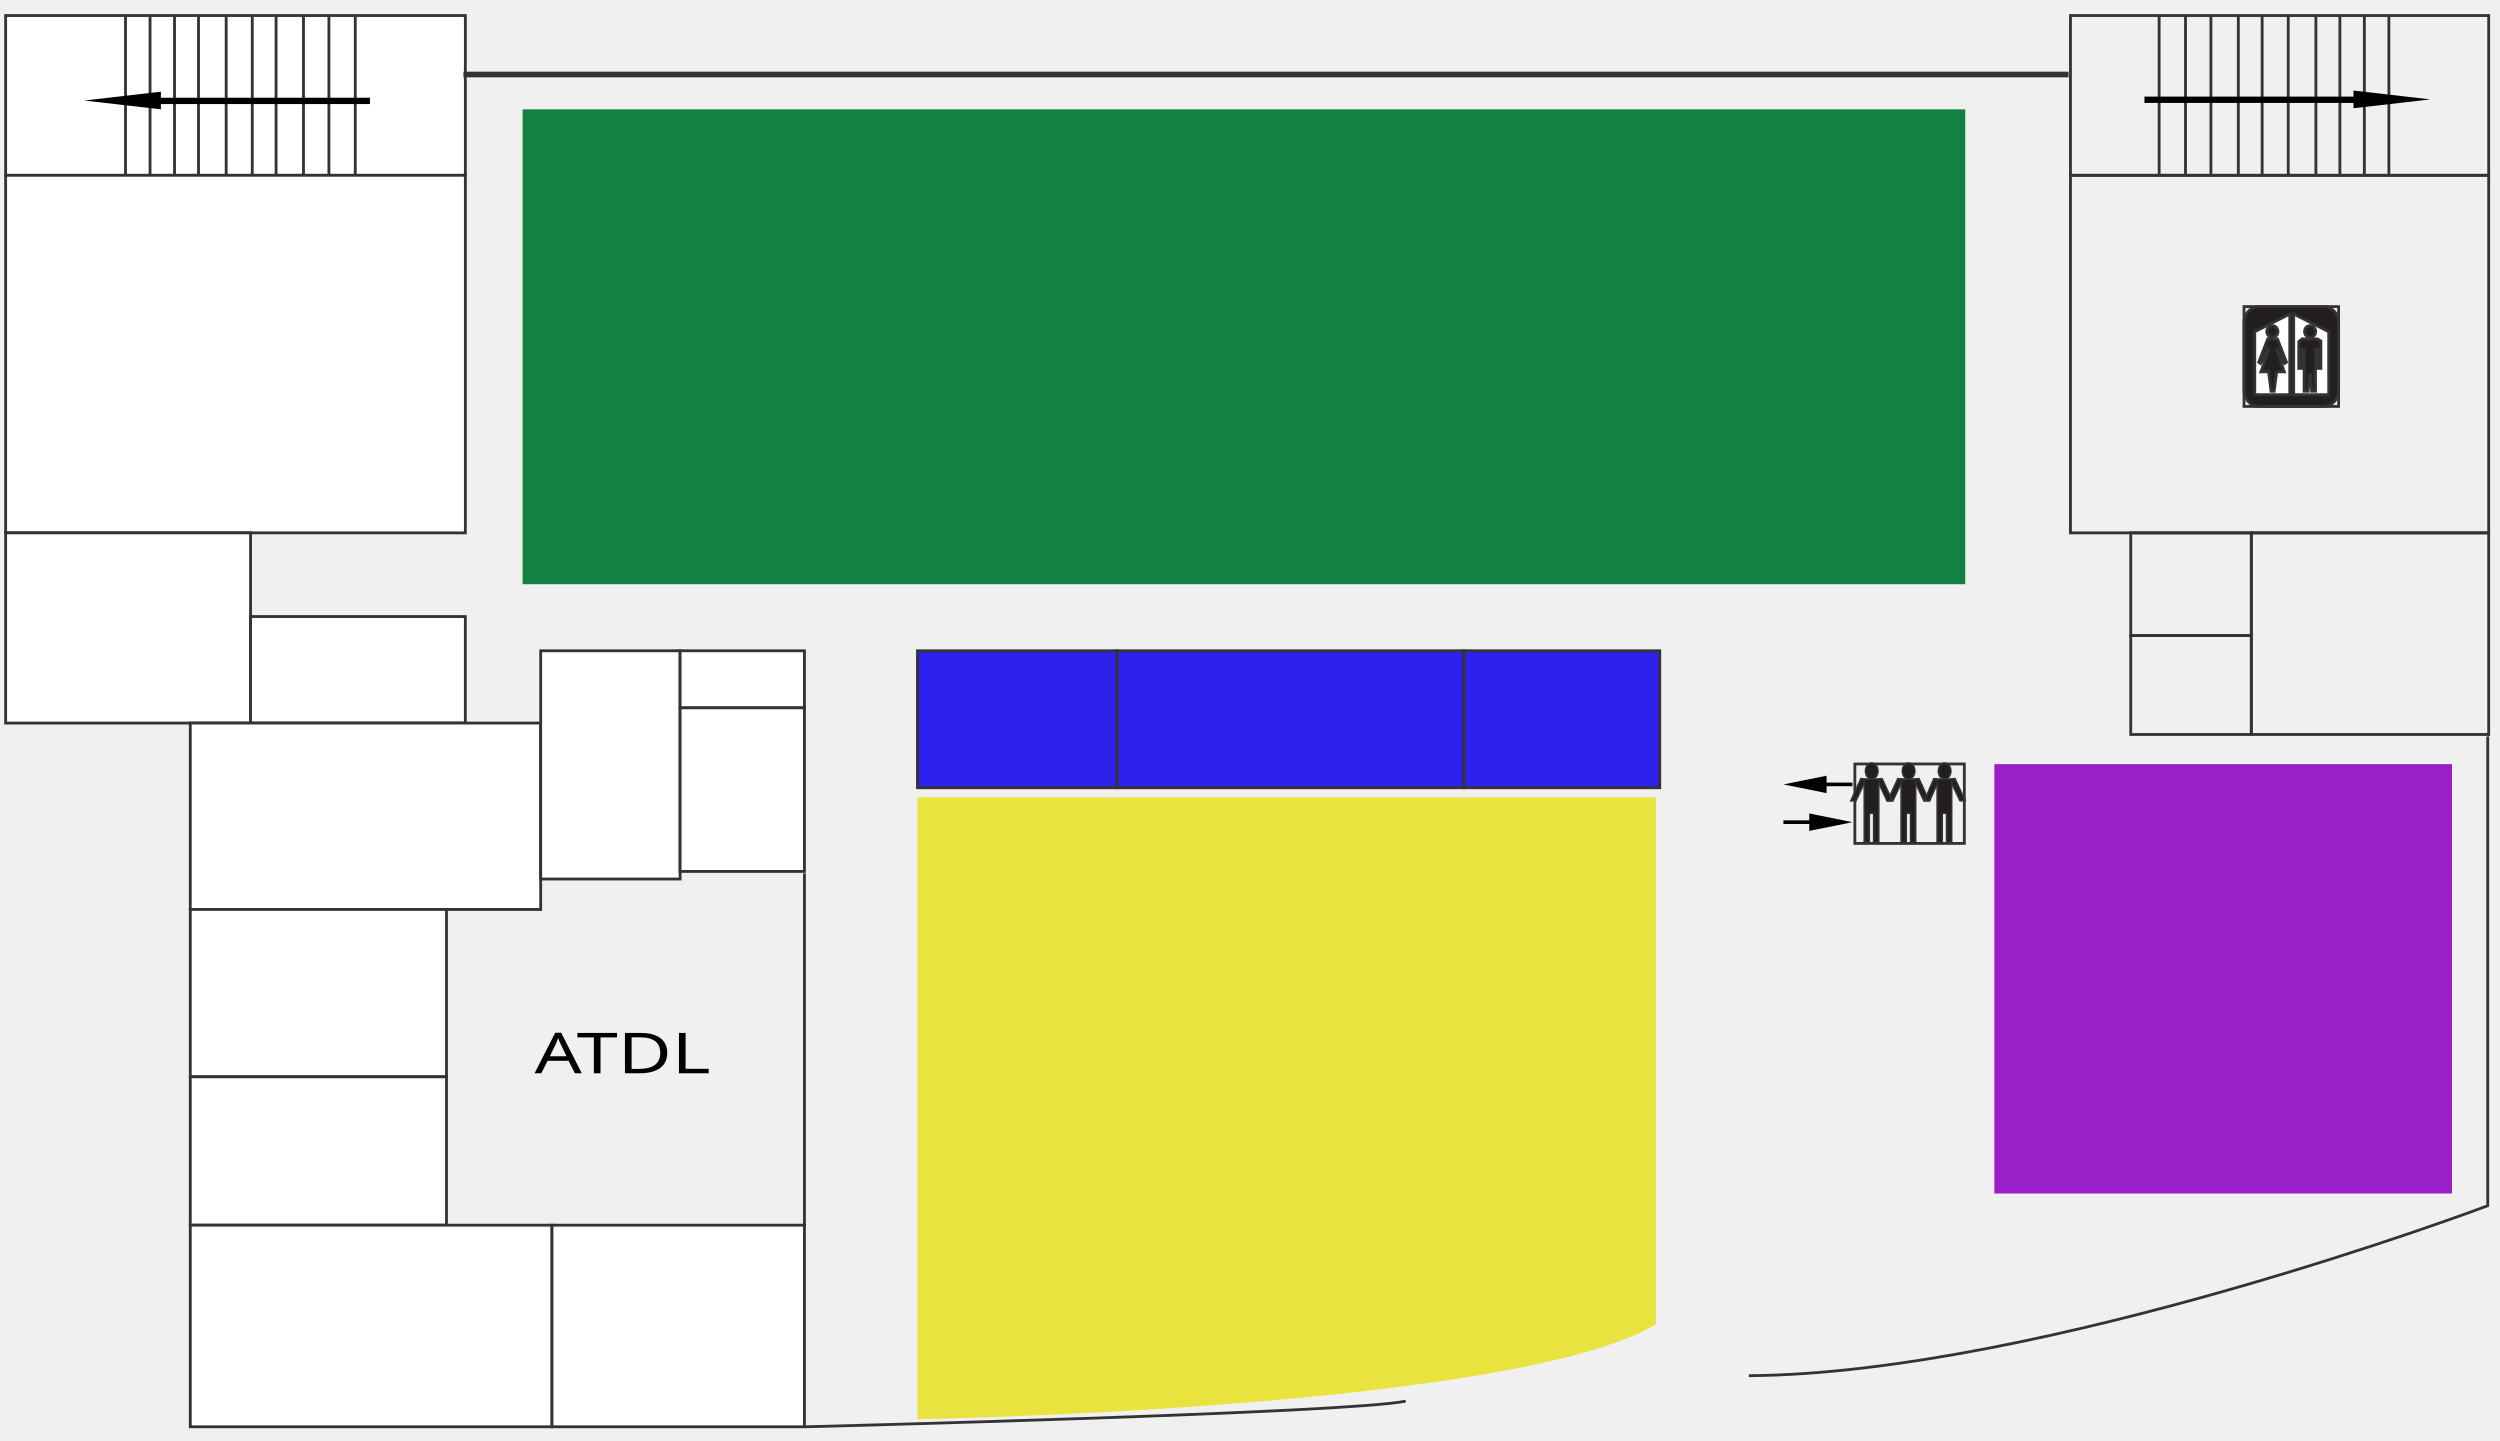
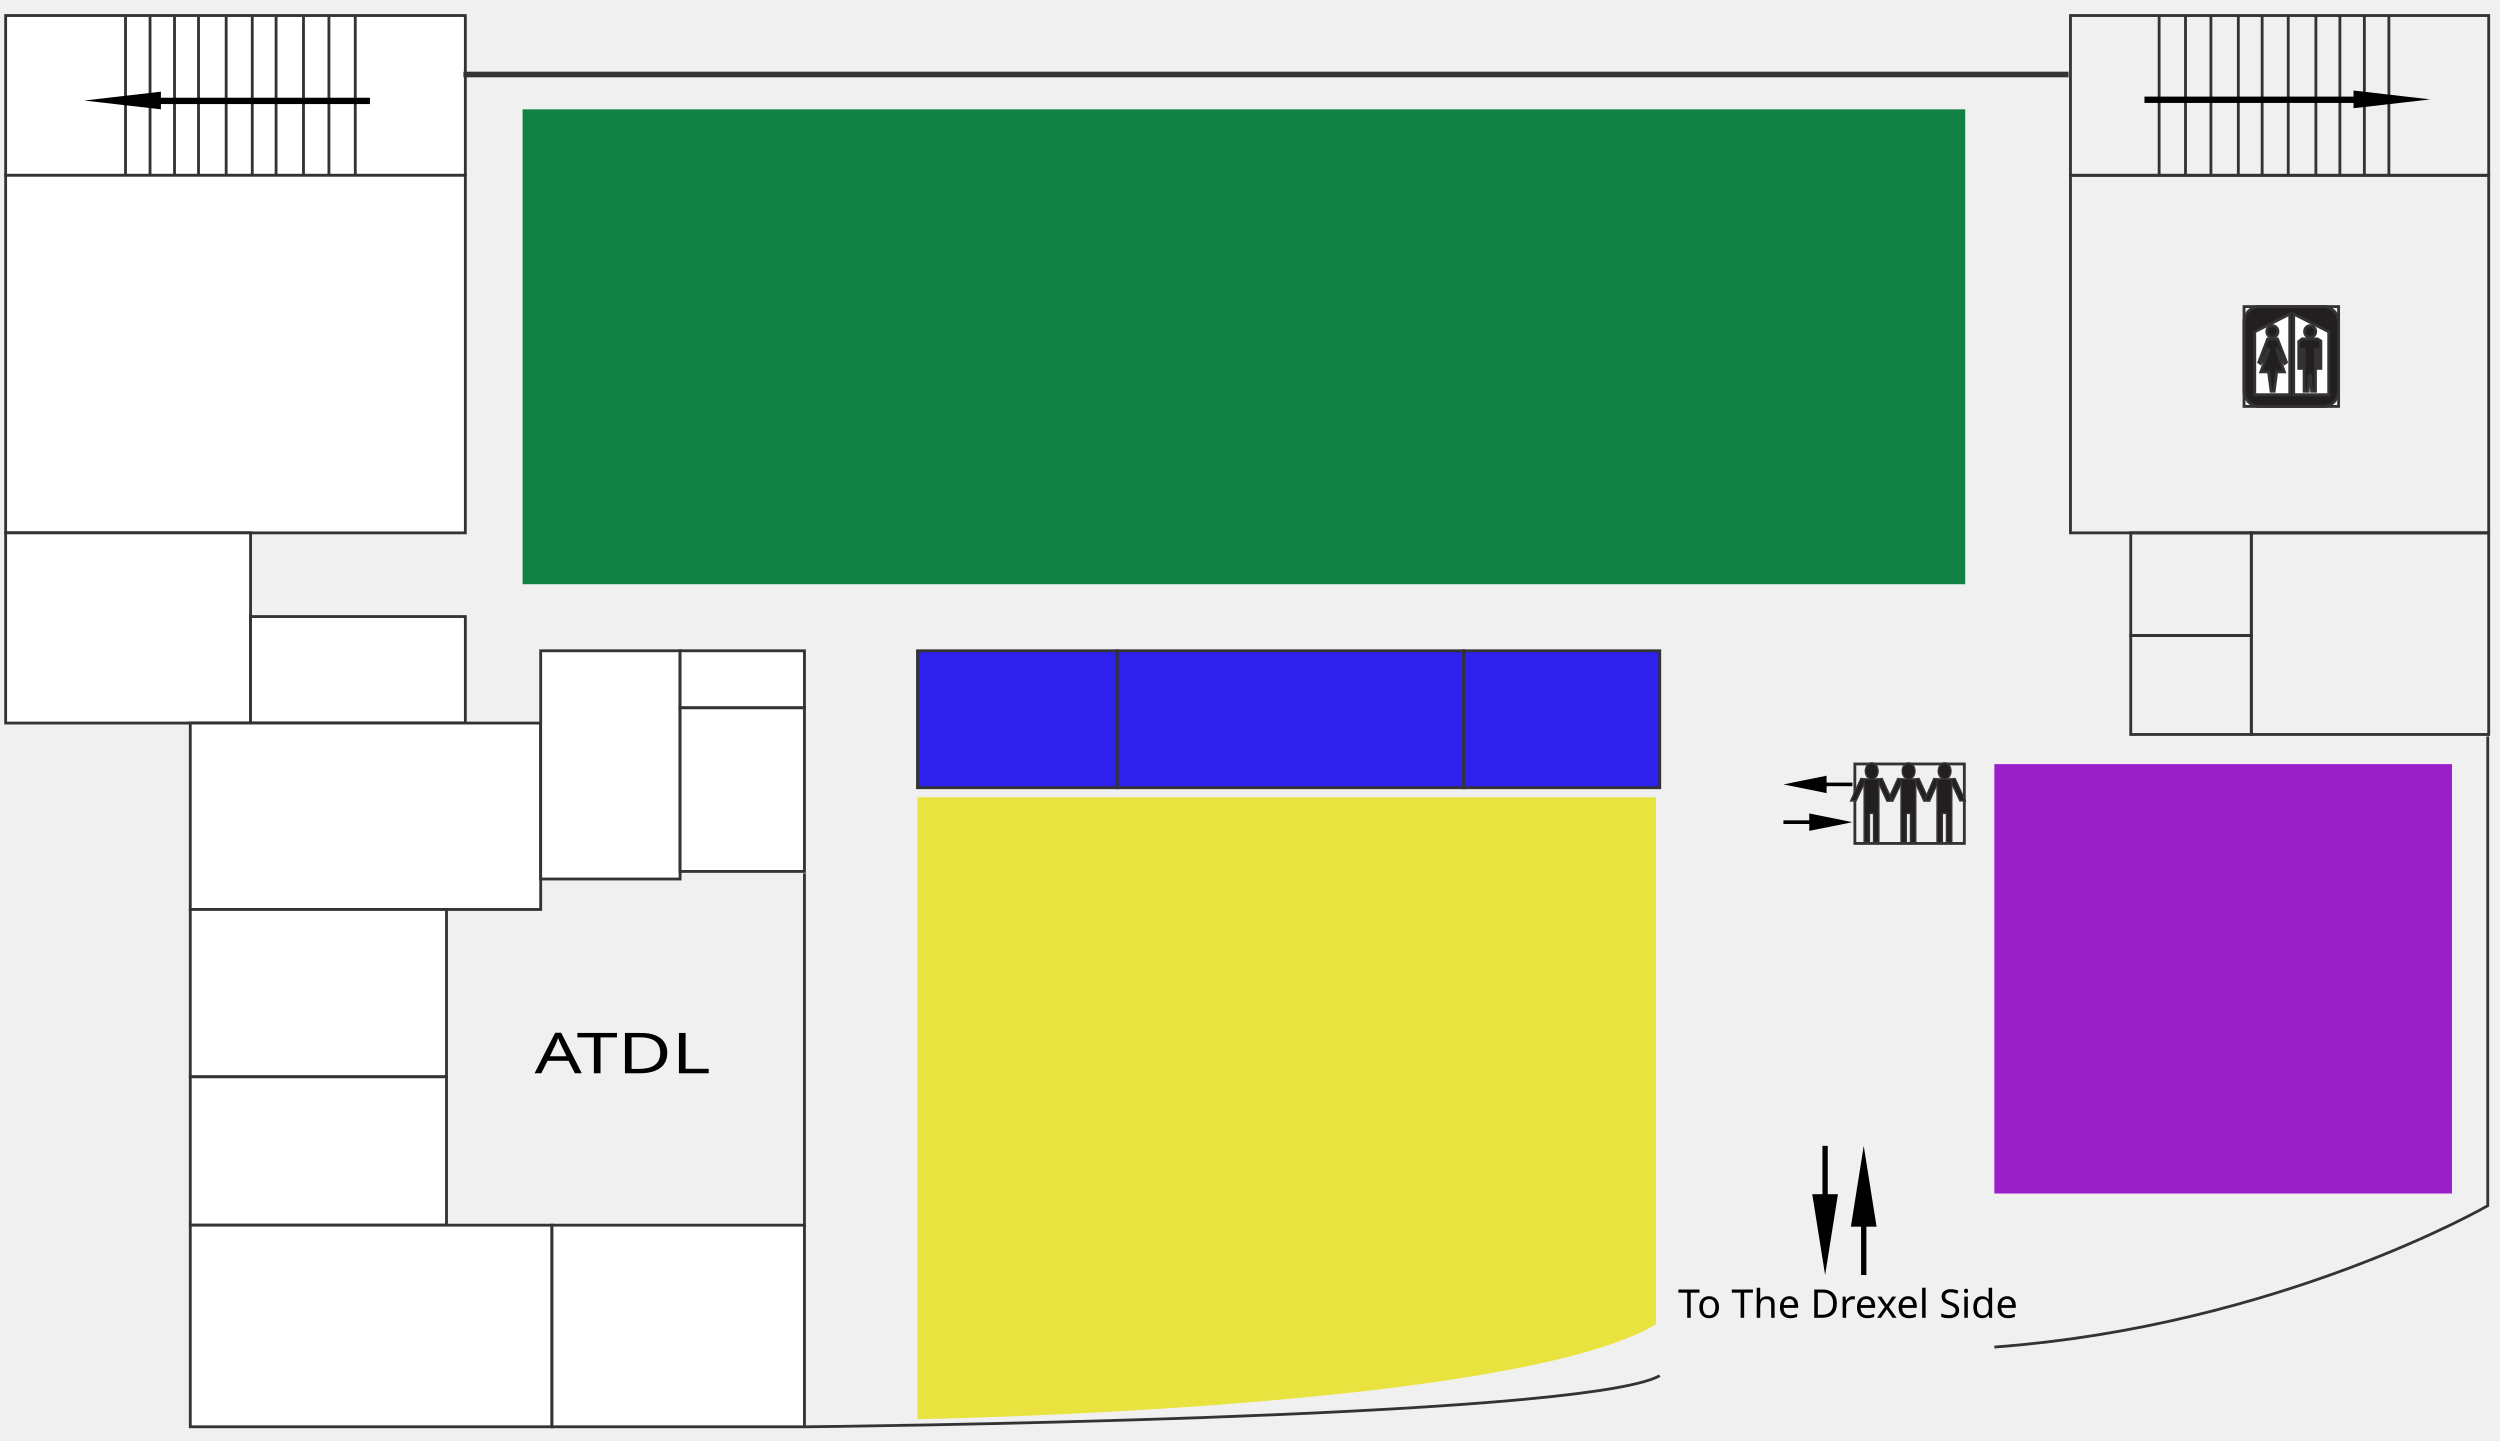
<svg xmlns="http://www.w3.org/2000/svg" version="1.1" id="PostFloor2" x="0px" y="0px" width="885px" height="510px" viewBox="0 0 885 510" enable-background="new 0 0 885 510" xml:space="preserve">
  <g id="outline">
    <text transform="matrix(1.3091 0 0 1 189.2402 379.9434)" font-family="'MyriadPro-Regular'" font-size="20">ATDL</text>
    <rect id="stair_4_" x="2" y="5.5" fill="#FFFFFF" stroke="#333333" stroke-miterlimit="10" width="162.729" height="56.556" />
    <rect id="stair_1_" x="732.943" y="5.5" fill="none" stroke="#333333" stroke-miterlimit="10" width="148.057" height="56.556" />
    <rect id="toilet_2_" x="732.943" y="62.056" fill="none" stroke="#333333" stroke-miterlimit="10" width="148.057" height="126.579" />
    <line fill="none" stroke="#333333" stroke-width="2" stroke-miterlimit="10" x1="164.062" y1="26.371" x2="732.278" y2="26.371" />
    <path fill="none" stroke="#333333" stroke-miterlimit="10" d="M637.134,505.081" />
-     <path fill="none" stroke="#333333" stroke-miterlimit="10" d="M880.659,260.677v166.146c0,0-157.668,59.472-261.58,60.17" />
+     <path fill="none" stroke="#333333" stroke-miterlimit="10" d="M880.659,260.677v166.146c0,0-73.688,42.573-174.659,50.039" />
    <path fill="none" stroke="#333333" stroke-miterlimit="10" d="M510.505,505.5" />
-     <path fill="none" stroke="#333333" stroke-miterlimit="10" d="M285.075,505.088c0,0,193.656-4.896,212.55-9.097" />
+     <path fill="none" stroke="#333333" stroke-miterlimit="10" d="M285.075,505.088c0,0,274.925-2.7,302.475-18.095" />
    <g id="Restrooms">
      <g>
        <rect x="794.383" y="108.534" fill="none" stroke="#333333" width="33.484" height="35.339" />
        <g>
-           <path fill="#231F20" stroke="#333333" d="M827.867,138.298c0,3.074-2.367,5.575-5.279,5.575h-22.925                         c-2.914,0-5.28-2.501-5.28-5.575V114.1c0-3.074,2.366-5.566,5.28-5.566h22.925c2.914,0,5.281,2.492,5.281,5.566L827.867,138.298                         L827.867,138.298z" />
+           <path fill="#231F20" stroke="#333333" d="M827.867,138.298c0,3.074-2.367,5.575-5.279,5.575h-22.925      c-2.914,0-5.28-2.501-5.28-5.575V114.1c0-3.074,2.366-5.566,5.28-5.566h22.925c2.914,0,5.281,2.492,5.281,5.566L827.867,138.298      L827.867,138.298z" />
          <g>
            <polygon fill="#FFFFFF" stroke="#333333" points="810.579,111.172 810.579,139.726 798.188,139.726 798.188,117.439      " />
            <polygon fill="#FFFFFF" stroke="#333333" points="811.971,111.172 811.971,139.726 824.361,139.726 824.361,117.439      " />
            <g>
              <g>
-                 <polygon fill="#231F20" stroke="#333333" points="802.762,119.968 806.232,119.968 809.41,128.218 808.778,128.668                                     806.127,123.485 805.885,123.751 808.666,131.633 805.936,131.633 805.057,138.501 803.952,138.501 803.072,131.633                                     800.343,131.633 803.166,123.911 802.879,123.485 800.236,128.668 799.597,128.218        " />
-                 <path fill="#231F20" stroke="#333333" d="M806.402,117.355c0,1.156-0.895,2.095-1.985,2.095                                     c-1.094,0-1.979-0.939-1.979-2.095c0-1.148,0.887-2.09,1.979-2.09S806.402,116.208,806.402,117.355z" />
-                 <path fill="#231F20" stroke="#333333" d="M819.77,117.355c0,1.156-0.889,2.095-1.98,2.095c-1.099,0-1.988-0.939-1.988-2.095                                     c0-1.148,0.891-2.09,1.988-2.09C818.881,115.265,819.77,116.208,819.77,117.355z" />
+                 <polygon fill="#231F20" stroke="#333333" points="802.762,119.968 806.232,119.968 809.41,128.218 808.778,128.668          806.127,123.485 805.885,123.751 808.666,131.633 805.936,131.633 805.057,138.501 803.952,138.501 803.072,131.633          800.343,131.633 803.166,123.911 802.879,123.485 800.236,128.668 799.597,128.218        " />
+                 <path fill="#231F20" stroke="#333333" d="M806.402,117.355c0,1.156-0.896,2.095-1.985,2.095         c-1.094,0-1.979-0.939-1.979-2.095c0-1.148,0.888-2.09,1.979-2.09S806.402,116.208,806.402,117.355z" />
+                 <path fill="#231F20" stroke="#333333" d="M819.77,117.355c0,1.156-0.889,2.095-1.979,2.095c-1.099,0-1.988-0.939-1.988-2.095         c0-1.148,0.892-2.09,1.988-2.09C818.881,115.265,819.77,116.208,819.77,117.355z" />
              </g>
-               <polygon fill="#231F20" stroke="#333333" points="814.933,119.968 820.372,119.968 821.595,120.729 821.595,130.414                                 820.539,130.414 820.539,123.666 819.689,123.666 819.689,138.501 818.324,138.501 817.917,132.839 817.463,132.839                                 817.097,138.501 815.656,138.501 815.656,123.666 814.812,123.666 814.804,130.414 813.759,130.414 813.759,120.925       " />
+               <polygon fill="#231F20" stroke="#333333" points="814.933,119.968 820.372,119.968 821.595,120.729 821.595,130.414         820.539,130.414 820.539,123.666 819.689,123.666 819.689,138.501 818.324,138.501 817.917,132.839 817.463,132.839         817.097,138.501 815.656,138.501 815.656,123.666 814.812,123.666 814.804,130.414 813.759,130.414 813.759,120.925       " />
            </g>
          </g>
        </g>
      </g>
      <g id="Arrow_30_1_">
-         <rect x="656.625" y="270.444" fill="none" stroke="#333333" width="38.748" height="28.13" />
+         <rect x="656.625" y="270.443" fill="none" stroke="#333333" width="38.748" height="28.131" />
      </g>
    </g>
    <g id="Children">
      <g>
        <g>
          <g>
-             <polygon fill="#231F20" stroke="#333333" stroke-width="0.542" points="671.833,275.614 668.219,283.513 670.082,283.479                             673.687,275.858      " />
-             <polygon fill="#231F20" stroke="#333333" stroke-width="0.542" points="679.328,275.614 682.912,283.508 681.049,283.495                             677.474,275.858      " />
-             <polygon fill="#231F20" stroke="#333333" stroke-width="0.542" points="672.994,287.599 672.994,275.804 678.156,275.804                             678.156,287.984 678.155,287.984 678.155,298.239 676.325,298.239 676.325,287.907 674.816,287.907 674.816,298.239                             672.986,298.239 672.986,287.599      " />
+             <polygon fill="#231F20" stroke="#333333" stroke-width="0.542" points="671.833,275.614 668.219,283.514 670.082,283.479        673.688,275.857      " />
+             <polygon fill="#231F20" stroke="#333333" stroke-width="0.542" points="679.328,275.614 682.912,283.508 681.049,283.495        677.474,275.857      " />
+             <polygon fill="#231F20" stroke="#333333" stroke-width="0.542" points="672.994,287.6 672.994,275.805 678.156,275.805        678.156,287.984 678.155,287.984 678.155,298.239 676.325,298.239 676.325,287.907 674.816,287.907 674.816,298.239        672.986,298.239 672.986,287.6      " />
            <g>
              <ellipse fill="#231F20" stroke="#333333" stroke-width="0.542" cx="675.646" cy="272.96" rx="2.229" ry="2.841" />
            </g>
          </g>
        </g>
        <g>
          <g>
-             <polygon fill="#231F20" stroke="#333333" stroke-width="0.542" points="658.771,275.614 655.157,283.513 657.021,283.479                             660.625,275.858      " />
-             <polygon fill="#231F20" stroke="#333333" stroke-width="0.542" points="666.266,275.614 669.871,283.492 667.997,283.519                             664.413,275.858      " />
-             <polygon fill="#231F20" stroke="#333333" stroke-width="0.542" points="659.933,287.599 659.933,275.804 665.094,275.804                             665.094,287.984 665.094,287.984 665.094,298.239 663.263,298.239 663.263,287.907 661.754,287.907 661.754,298.239                             659.925,298.239 659.925,287.599      " />
+             <polygon fill="#231F20" stroke="#333333" stroke-width="0.542" points="658.771,275.614 655.157,283.514 657.021,283.479        660.625,275.857      " />
+             <polygon fill="#231F20" stroke="#333333" stroke-width="0.542" points="666.266,275.614 669.871,283.492 667.997,283.52        664.413,275.857      " />
+             <polygon fill="#231F20" stroke="#333333" stroke-width="0.542" points="659.933,287.6 659.933,275.805 665.094,275.805        665.094,287.984 665.094,287.984 665.094,298.239 663.263,298.239 663.263,287.907 661.754,287.907 661.754,298.239        659.925,298.239 659.925,287.6      " />
            <g>
              <ellipse fill="#231F20" stroke="#333333" stroke-width="0.542" cx="662.585" cy="272.96" rx="2.23" ry="2.841" />
            </g>
          </g>
        </g>
        <g>
          <g>
-             <polygon fill="#231F20" stroke="#333333" stroke-width="0.542" points="684.582,275.614 681.249,283.474 683.12,283.479                             686.436,275.858      " />
-             <polygon fill="#231F20" stroke="#333333" stroke-width="0.542" points="692.076,275.614 695.69,283.513 693.824,283.479                             690.221,275.858      " />
-             <polygon fill="#231F20" stroke="#333333" stroke-width="0.542" points="685.744,287.599 685.744,275.804 690.904,275.804                             690.904,287.984 690.901,287.984 690.901,298.239 689.071,298.239 689.071,287.907 687.563,287.907 687.563,298.239                             685.732,298.239 685.732,287.599      " />
+             <polygon fill="#231F20" stroke="#333333" stroke-width="0.542" points="684.582,275.614 681.249,283.475 683.12,283.479        686.436,275.857      " />
+             <polygon fill="#231F20" stroke="#333333" stroke-width="0.542" points="692.076,275.614 695.69,283.514 693.824,283.479        690.221,275.857      " />
+             <polygon fill="#231F20" stroke="#333333" stroke-width="0.542" points="685.744,287.6 685.744,275.805 690.904,275.805        690.904,287.984 690.901,287.984 690.901,298.239 689.071,298.239 689.071,287.907 687.562,287.907 687.562,298.239        685.732,298.239 685.732,287.6      " />
            <g>
              <ellipse fill="#231F20" stroke="#333333" stroke-width="0.542" cx="688.394" cy="272.96" rx="2.229" ry="2.841" />
            </g>
          </g>
        </g>
      </g>
    </g>
-     <polygon points="640.475,291.685 640.475,294.135 655.751,291.05 640.475,287.959 640.475,290.408 631.332,290.408             631.332,291.685  " />
-     <polygon points="646.609,278.318 646.609,280.767 631.332,277.682 646.609,274.592 646.609,277.041 655.751,277.041             655.751,278.318  " />
+     <polygon points="640.475,291.686 640.475,294.135 655.751,291.05 640.475,287.959 640.475,290.408 631.332,290.408    631.332,291.686  " />
+     <polygon points="646.609,278.318 646.609,280.768 631.332,277.682 646.609,274.592 646.609,277.041 655.751,277.041    655.751,278.318  " />
    <line fill="none" stroke="#333333" stroke-miterlimit="10" x1="764.333" y1="5.5" x2="764.333" y2="62.056" />
    <line fill="none" stroke="#333333" stroke-miterlimit="10" x1="773.667" y1="5.5" x2="773.667" y2="62.056" />
    <line fill="none" stroke="#333333" stroke-miterlimit="10" x1="782.667" y1="5.5" x2="782.667" y2="62.056" />
    <line fill="none" stroke="#333333" stroke-miterlimit="10" x1="792.368" y1="5.5" x2="792.368" y2="62.056" />
    <line fill="none" stroke="#333333" stroke-miterlimit="10" x1="800.799" y1="5.5" x2="800.799" y2="62.056" />
    <line fill="none" stroke="#333333" stroke-miterlimit="10" x1="810.037" y1="5.5" x2="810.037" y2="62.056" />
    <line fill="none" stroke="#333333" stroke-miterlimit="10" x1="819.826" y1="5.5" x2="819.826" y2="62.056" />
    <line fill="none" stroke="#333333" stroke-miterlimit="10" x1="828.321" y1="5.5" x2="828.321" y2="62.056" />
    <line fill="none" stroke="#333333" stroke-miterlimit="10" x1="836.983" y1="5.5" x2="836.983" y2="62.056" />
    <line fill="none" stroke="#333333" stroke-miterlimit="10" x1="845.667" y1="5.5" x2="845.667" y2="62.056" />
    <line fill="none" stroke="#333333" stroke-miterlimit="10" x1="125.767" y1="5.899" x2="125.767" y2="62.456" />
    <line fill="none" stroke="#333333" stroke-miterlimit="10" x1="116.433" y1="5.899" x2="116.433" y2="62.456" />
    <line fill="none" stroke="#333333" stroke-miterlimit="10" x1="107.433" y1="5.899" x2="107.433" y2="62.456" />
    <line fill="none" stroke="#333333" stroke-miterlimit="10" x1="97.731" y1="5.899" x2="97.731" y2="62.456" />
    <line fill="none" stroke="#333333" stroke-miterlimit="10" x1="89.301" y1="5.899" x2="89.301" y2="62.456" />
    <line fill="none" stroke="#333333" stroke-miterlimit="10" x1="80.062" y1="5.899" x2="80.062" y2="62.456" />
    <line fill="none" stroke="#333333" stroke-miterlimit="10" x1="70.273" y1="5.899" x2="70.273" y2="62.456" />
    <line fill="none" stroke="#333333" stroke-miterlimit="10" x1="61.778" y1="5.899" x2="61.778" y2="62.456" />
    <line fill="none" stroke="#333333" stroke-miterlimit="10" x1="53.116" y1="5.899" x2="53.116" y2="62.456" />
    <line fill="none" stroke="#333333" stroke-miterlimit="10" x1="44.433" y1="5.899" x2="44.433" y2="62.456" />
    <g>
      <polygon points="833.144,32.05 860.333,35.189 833.144,38.305 833.144,36.44 759.137,36.44 759.137,34.188 833.144,34.188   " />
      <polygon points="56.956,32.449 29.767,35.588 56.956,38.705 56.956,36.839 130.963,36.839 130.963,34.587 56.956,34.587   " />
    </g>
+     <polygon points="660.697,434.243 664.302,434.243 659.761,405.64 655.213,434.243 658.817,434.243 658.818,451.36     660.698,451.36    " />
+     <polygon points="647.024,422.757 650.629,422.757 646.09,451.36 641.54,422.757 645.145,422.757 645.145,405.64 647.023,405.64        " />
+     <text transform="matrix(1 0 0 1 594 466.5)" font-family="'Avenir-Medium'" font-size="14">To The Drexel Side</text>
  </g>
  <g id="active">
-     <text transform="matrix(1 0 0 1 412 376.5)">
-       <tspan x="0" y="0" font-family="'Avenir-Medium'" font-size="18">    Digital</tspan>
-       <tspan x="0" y="21.6" font-family="'Avenir-Medium'" font-size="18">Media Zone</tspan>
-     </text>
+     <text transform="matrix(1 0 0 1 412 376.5)" font-family="'Avenir-Medium'" font-size="18">    Digital</text>
+     <text transform="matrix(1 0 0 1 412 398.0996)" font-family="'Avenir-Medium'" font-size="18">Media Zone</text>
    <text transform="matrix(1 0 0 1 374 124.5)" font-family="'Avenir-Medium'" font-size="18">Open study Area</text>
    <text transform="matrix(1 0 0 1 756 350.5)" font-family="'Avenir-Medium'" font-size="18">Lounge</text>
-     <text transform="matrix(1 0 0 1 334 249.5)">
-       <tspan x="0" y="0" font-family="'Avenir-Medium'" font-size="14">Media</tspan>
-       <tspan x="0" y="16.8" font-family="'Avenir-Medium'" font-size="14">Creation</tspan>
-     </text>
-     <text transform="matrix(1 0 0 1 530 249.5)">
-       <tspan x="0" y="0" font-family="'Avenir-Medium'" font-size="14">Media</tspan>
-       <tspan x="0" y="16.8" font-family="'Avenir-Medium'" font-size="14">Creation</tspan>
-     </text>
-     <text transform="matrix(1 0 0 1 412 248.5)">
-       <tspan x="0" y="0" font-family="'Avenir-Medium'" font-size="14">Presentation</tspan>
-       <tspan x="0" y="16.8" font-family="'Avenir-Medium'" font-size="14">Capture Room</tspan>
-     </text>
+     <text transform="matrix(1 0 0 1 334 249.5)" font-family="'Avenir-Medium'" font-size="14">Media</text>
+     <text transform="matrix(1 0 0 1 334 266.2998)" font-family="'Avenir-Medium'" font-size="14">Creation</text>
+     <text transform="matrix(1 0 0 1 530 249.5)" font-family="'Avenir-Medium'" font-size="14">Media</text>
+     <text transform="matrix(1 0 0 1 530 266.2998)" font-family="'Avenir-Medium'" font-size="14">Creation</text>
+     <text transform="matrix(1 0 0 1 412 248.5)" font-family="'Avenir-Medium'" font-size="14">Presentation</text>
+     <text transform="matrix(1 0 0 1 412 265.2998)" font-family="'Avenir-Medium'" font-size="14">Capture Room</text>
    <rect x="2" y="62.056" fill="#FFFFFF" stroke="#333333" stroke-miterlimit="10" width="162.729" height="126.579" />
    <rect x="2" y="188.635" fill="#FFFFFF" stroke="#333333" stroke-miterlimit="10" width="86.699" height="67.329" />
    <rect x="88.699" y="218.259" fill="#FFFFFF" stroke="#333333" stroke-miterlimit="10" width="76.029" height="37.705" />
    <rect x="67.358" y="255.964" fill="#FFFFFF" stroke="#333333" stroke-miterlimit="10" width="124.047" height="65.982" />
    <rect x="67.358" y="321.946" fill="#FFFFFF" stroke="#333333" stroke-miterlimit="10" width="90.701" height="59.248" />
    <rect x="67.358" y="381.194" fill="#FFFFFF" stroke="#333333" stroke-miterlimit="10" width="90.701" height="52.517" />
    <rect x="67.358" y="433.711" fill="#FFFFFF" stroke="#333333" stroke-miterlimit="10" width="128.049" height="71.37" />
    <rect x="195.407" y="433.711" fill="#FFFFFF" stroke="#333333" stroke-miterlimit="10" width="89.367" height="71.37" />
    <rect x="191.405" y="230.377" fill="#FFFFFF" stroke="#333333" stroke-miterlimit="10" width="49.352" height="80.796" />
    <rect x="240.756" y="230.377" fill="#FFFFFF" stroke="#333333" stroke-miterlimit="10" width="44.018" height="20.2" />
    <rect x="240.756" y="250.577" fill="#FFFFFF" stroke="#333333" stroke-miterlimit="10" width="44.018" height="57.904" />
    <line fill="none" stroke="#333333" stroke-miterlimit="10" x1="284.774" y1="309.152" x2="284.774" y2="434.384" />
    <rect id="room233" x="324.789" y="230.377" fill="#2E20ED" stroke="#333333" stroke-miterlimit="10" width="70.693" height="48.479" />
    <rect id="room234" x="395.482" y="230.377" fill="#2E20ED" stroke="#333333" stroke-miterlimit="10" width="122.714" height="48.479" />
    <rect id="room235" x="518.196" y="230.377" fill="#2E20ED" stroke="#333333" stroke-miterlimit="10" width="69.354" height="48.479" />
    <rect x="796.967" y="188.635" fill="none" stroke="#333333" stroke-miterlimit="10" width="84.033" height="71.368" />
    <rect x="754.285" y="188.635" fill="none" stroke="#333333" stroke-miterlimit="10" width="42.682" height="36.357" />
    <rect x="754.285" y="224.992" fill="none" stroke="#333333" stroke-miterlimit="10" width="42.682" height="35.011" />
    <path id="digitMediaZone" fill="#E8E33F" d="M324.789,282.223v220.165c0,0,210.747-3.496,261.431-33.582V282.223H324.789z" />
    <rect id="openStudyArea2" x="185" y="38.705" fill="#118244" width="510.69" height="168.108" />
    <rect id="lounge" x="706" y="270.5" fill="#9B1FC9" width="162" height="152" />
  </g>
</svg>
